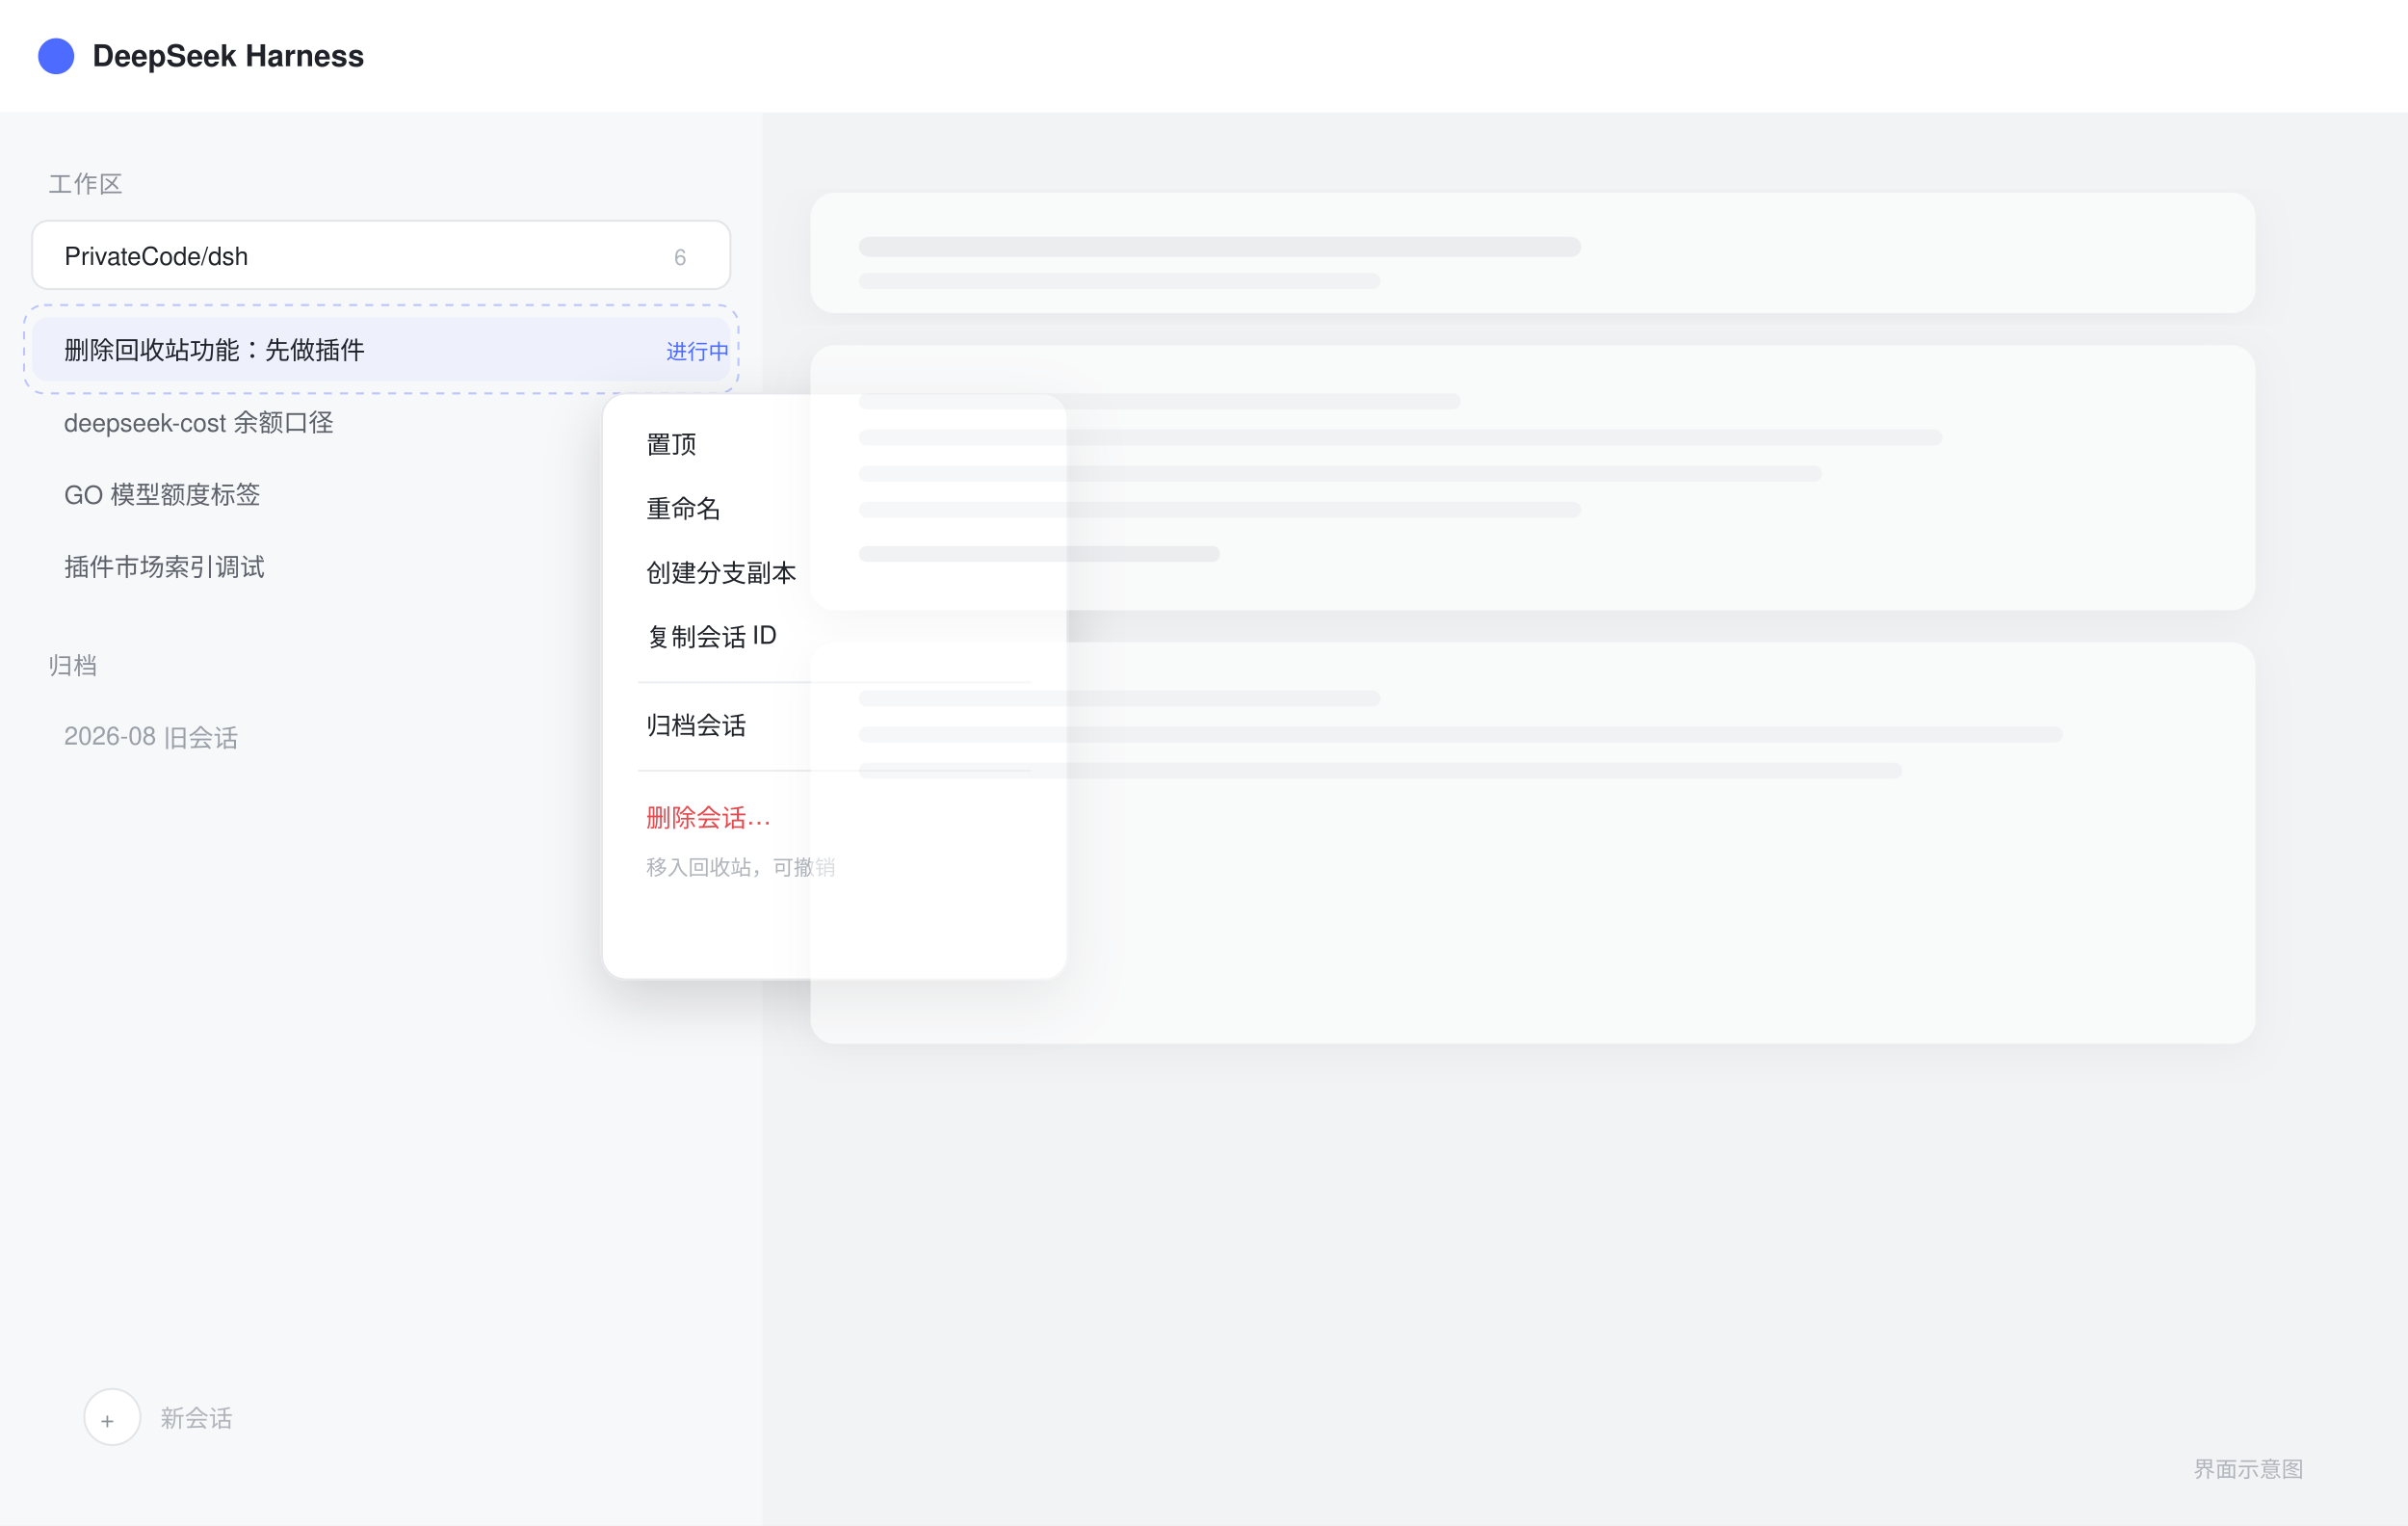
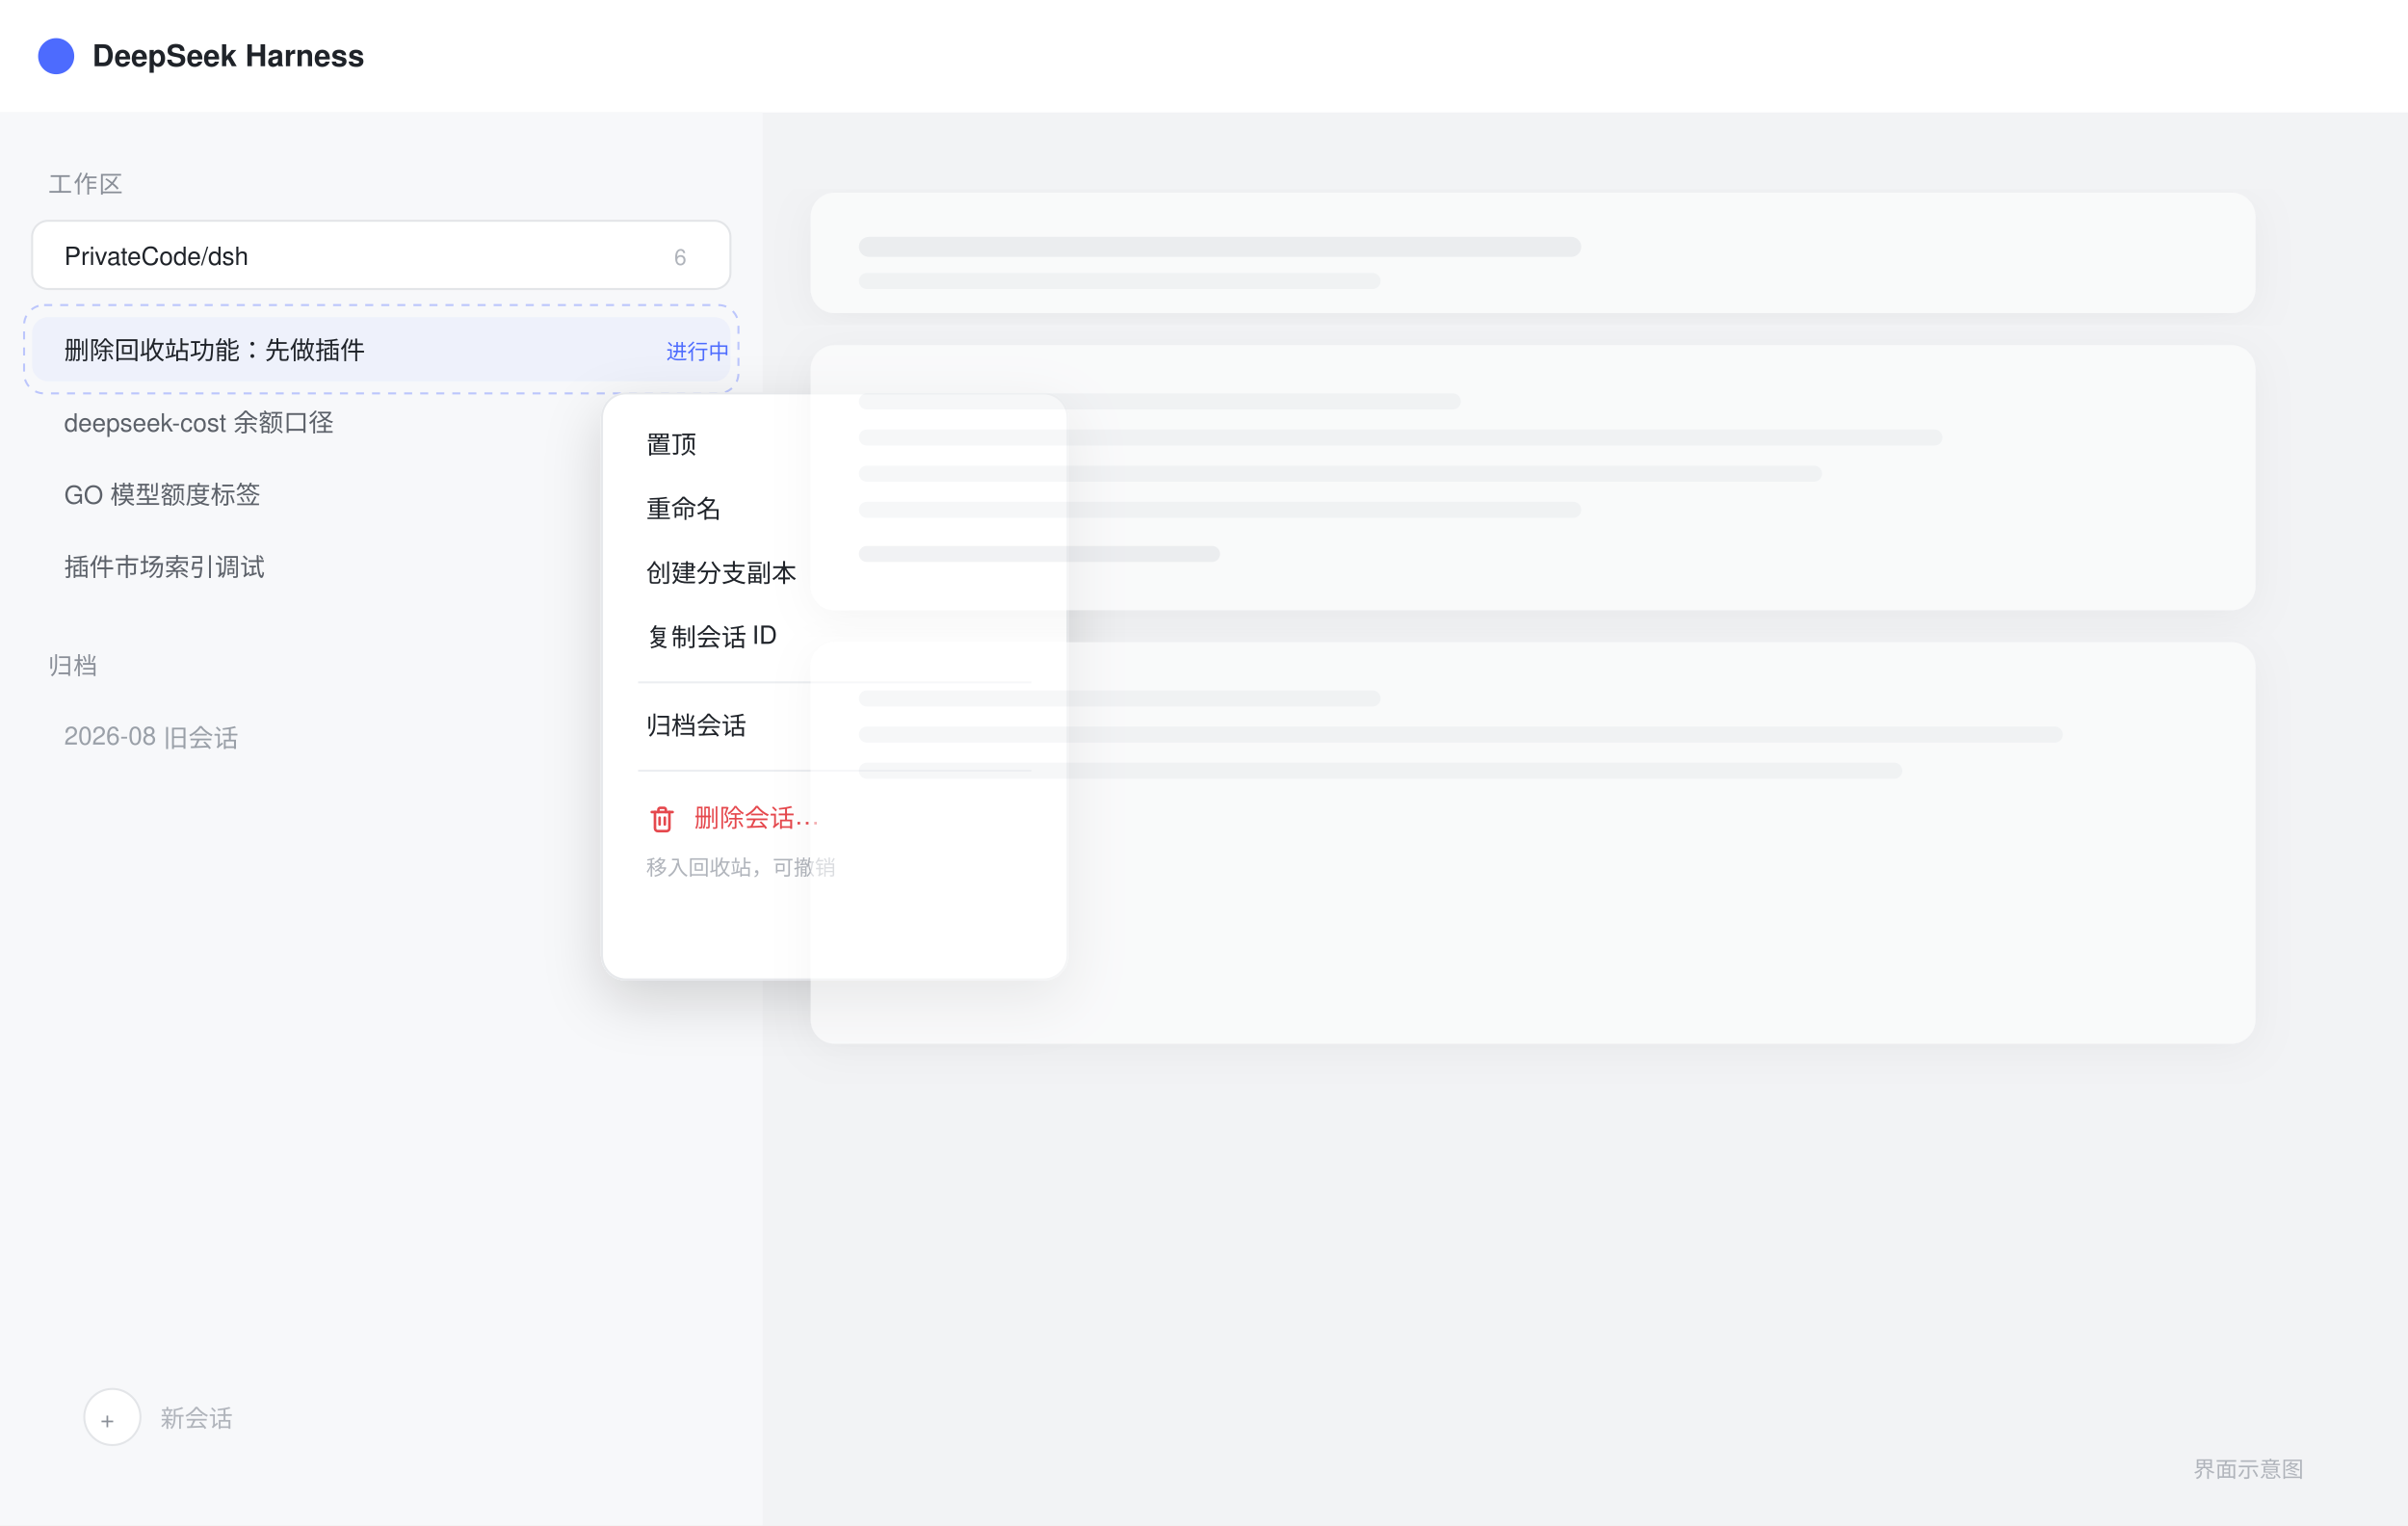
<svg xmlns="http://www.w3.org/2000/svg" width="1200" height="760" viewBox="0 0 1200 760">
  <defs>
    <filter id="menuShadow" x="-20%" y="-20%" width="140%" height="140%">
      <feDropShadow dx="0" dy="10" stdDeviation="14" flood-color="#000" flood-opacity="0.16" />
    </filter>
    <filter id="cardShadow" x="-10%" y="-10%" width="120%" height="120%">
      <feDropShadow dx="0" dy="4" stdDeviation="10" flood-color="#000" flood-opacity="0.08" />
    </filter>
  </defs>
  <rect width="1200" height="760" fill="#f2f3f5" />
  <rect x="0" y="0" width="1200" height="56" fill="#ffffff" />
  <circle cx="28" cy="28" r="9" fill="#4d6bfe" />
  <text x="46" y="33" font-family="PingFang SC, Helvetica, Arial, sans-serif" font-size="15" fill="#1f2329" font-weight="600">DeepSeek Harness</text>
  <rect x="0" y="56" width="380" height="704" fill="#f7f8fa" />
  <text x="24" y="96" font-family="PingFang SC, Helvetica, Arial, sans-serif" font-size="12" fill="#8a8f98" letter-spacing="0.6">工作区</text>
  <rect x="16" y="110" width="348" height="34" rx="8" fill="#ffffff" stroke="#e3e5e8" />
  <text x="32" y="132" font-family="PingFang SC, Helvetica, Arial, sans-serif" font-size="12.5" fill="#1f2329">PrivateCode/dsh</text>
  <text x="336" y="132" font-family="PingFang SC, Helvetica, Arial, sans-serif" font-size="11" fill="#b0b4bb">6</text>
  <g font-family="PingFang SC, Helvetica, Arial, sans-serif">
    <rect x="16" y="158" width="348" height="32" rx="8" fill="#eef1fb" />
    <text x="32" y="179" font-size="12.5" fill="#1f2329">删除回收站功能：先做插件</text>
    <text x="332" y="179" font-size="10.5" fill="#4d6bfe">进行中</text>
    <rect x="16" y="194" width="348" height="32" rx="8" fill="none" />
    <text x="32" y="215" font-size="12.5" fill="#5c6169">deepseek-cost 余额口径</text>
    <rect x="16" y="230" width="348" height="32" rx="8" fill="none" />
    <text x="32" y="251" font-size="12.5" fill="#5c6169">GO 模型额度标签</text>
    <rect x="16" y="266" width="348" height="32" rx="8" fill="none" />
    <text x="32" y="287" font-size="12.5" fill="#5c6169">插件市场索引调试</text>
    <text x="24" y="336" font-size="12" fill="#8a8f98" letter-spacing="0.6">归档</text>
    <rect x="16" y="350" width="348" height="32" rx="8" fill="none" />
    <text x="32" y="371" font-size="12.5" fill="#9aa0a8">2026-08 旧会话</text>
  </g>
  <rect x="12" y="152" width="356" height="44" rx="10" fill="none" stroke="#4d6bfe" stroke-opacity="0.35" stroke-dasharray="4 4" />
  <g filter="url(#menuShadow)">
    <rect x="300" y="196" width="232" height="292" rx="12" fill="#ffffff" stroke="#e6e8eb" />
  </g>
  <g font-family="PingFang SC, Helvetica, Arial, sans-serif" font-size="12.5">
    <text x="322" y="226" fill="#1f2329">置顶</text>
    <text x="322" y="258" fill="#1f2329">重命名</text>
    <text x="322" y="290" fill="#1f2329">创建分支副本</text>
    <text x="322" y="322" fill="#1f2329">复制会话 ID</text>
    <line x1="318" y1="340" x2="514" y2="340" stroke="#eceef1" />
    <text x="322" y="366" fill="#1f2329">归档会话</text>
    <line x1="318" y1="384" x2="514" y2="384" stroke="#eceef1" />
-     <text x="322" y="412" fill="#e5484d">删除会话…</text>
+     <g transform="translate(322,400)" fill="none" stroke="#e5484d" stroke-width="1.3" stroke-linecap="round" stroke-linejoin="round">
+       <path d="M2.8 4.6h10.4" />
+       <path d="M6.1 4.6V3.4c0-.5.4-.9.9-.9h1.9c.5 0 .9.4.9.9v1.2" />
+       <path d="M4.4 4.6v8.1c0 .8.6 1.4 1.4 1.4h4.4c.8 0 1.4-.6 1.4-1.4V4.6" />
+       <path d="M6.7 7.4v3.4" />
+       <path d="M9.3 7.4v3.4" />
+     </g>
+     <text x="346" y="412" fill="#e5484d">删除会话…</text>
    <text x="322" y="436" fill="#b0b4bb" font-size="10.5">移入回收站，可撤销</text>
  </g>
  <g opacity="0.55">
    <rect x="404" y="96" width="720" height="60" rx="12" fill="#ffffff" filter="url(#cardShadow)" />
    <rect x="428" y="118" width="360" height="10" rx="5" fill="#e6e8eb" />
    <rect x="428" y="136" width="260" height="8" rx="4" fill="#eef0f3" />
    <rect x="404" y="172" width="720" height="132" rx="12" fill="#ffffff" filter="url(#cardShadow)" />
    <rect x="428" y="196" width="300" height="8" rx="4" fill="#eef0f3" />
    <rect x="428" y="214" width="540" height="8" rx="4" fill="#eef0f3" />
    <rect x="428" y="232" width="480" height="8" rx="4" fill="#eef0f3" />
    <rect x="428" y="250" width="360" height="8" rx="4" fill="#eef0f3" />
    <rect x="428" y="272" width="180" height="8" rx="4" fill="#e6e8eb" />
    <rect x="404" y="320" width="720" height="200" rx="12" fill="#ffffff" filter="url(#cardShadow)" />
    <rect x="428" y="344" width="260" height="8" rx="4" fill="#eef0f3" />
    <rect x="428" y="362" width="600" height="8" rx="4" fill="#eef0f3" />
    <rect x="428" y="380" width="520" height="8" rx="4" fill="#eef0f3" />
  </g>
  <g font-family="PingFang SC, Helvetica, Arial, sans-serif">
    <circle cx="56" cy="706" r="14" fill="#ffffff" stroke="#e3e5e8" />
    <text x="50" y="711" font-size="12" fill="#8a8f98">+</text>
    <text x="80" y="711" font-size="12" fill="#b0b4bb">新会话</text>
  </g>
  <text x="1148" y="736" text-anchor="end" font-family="PingFang SC, Helvetica, Arial, sans-serif" font-size="11" fill="#b0b4bb">界面示意图</text>
</svg>
